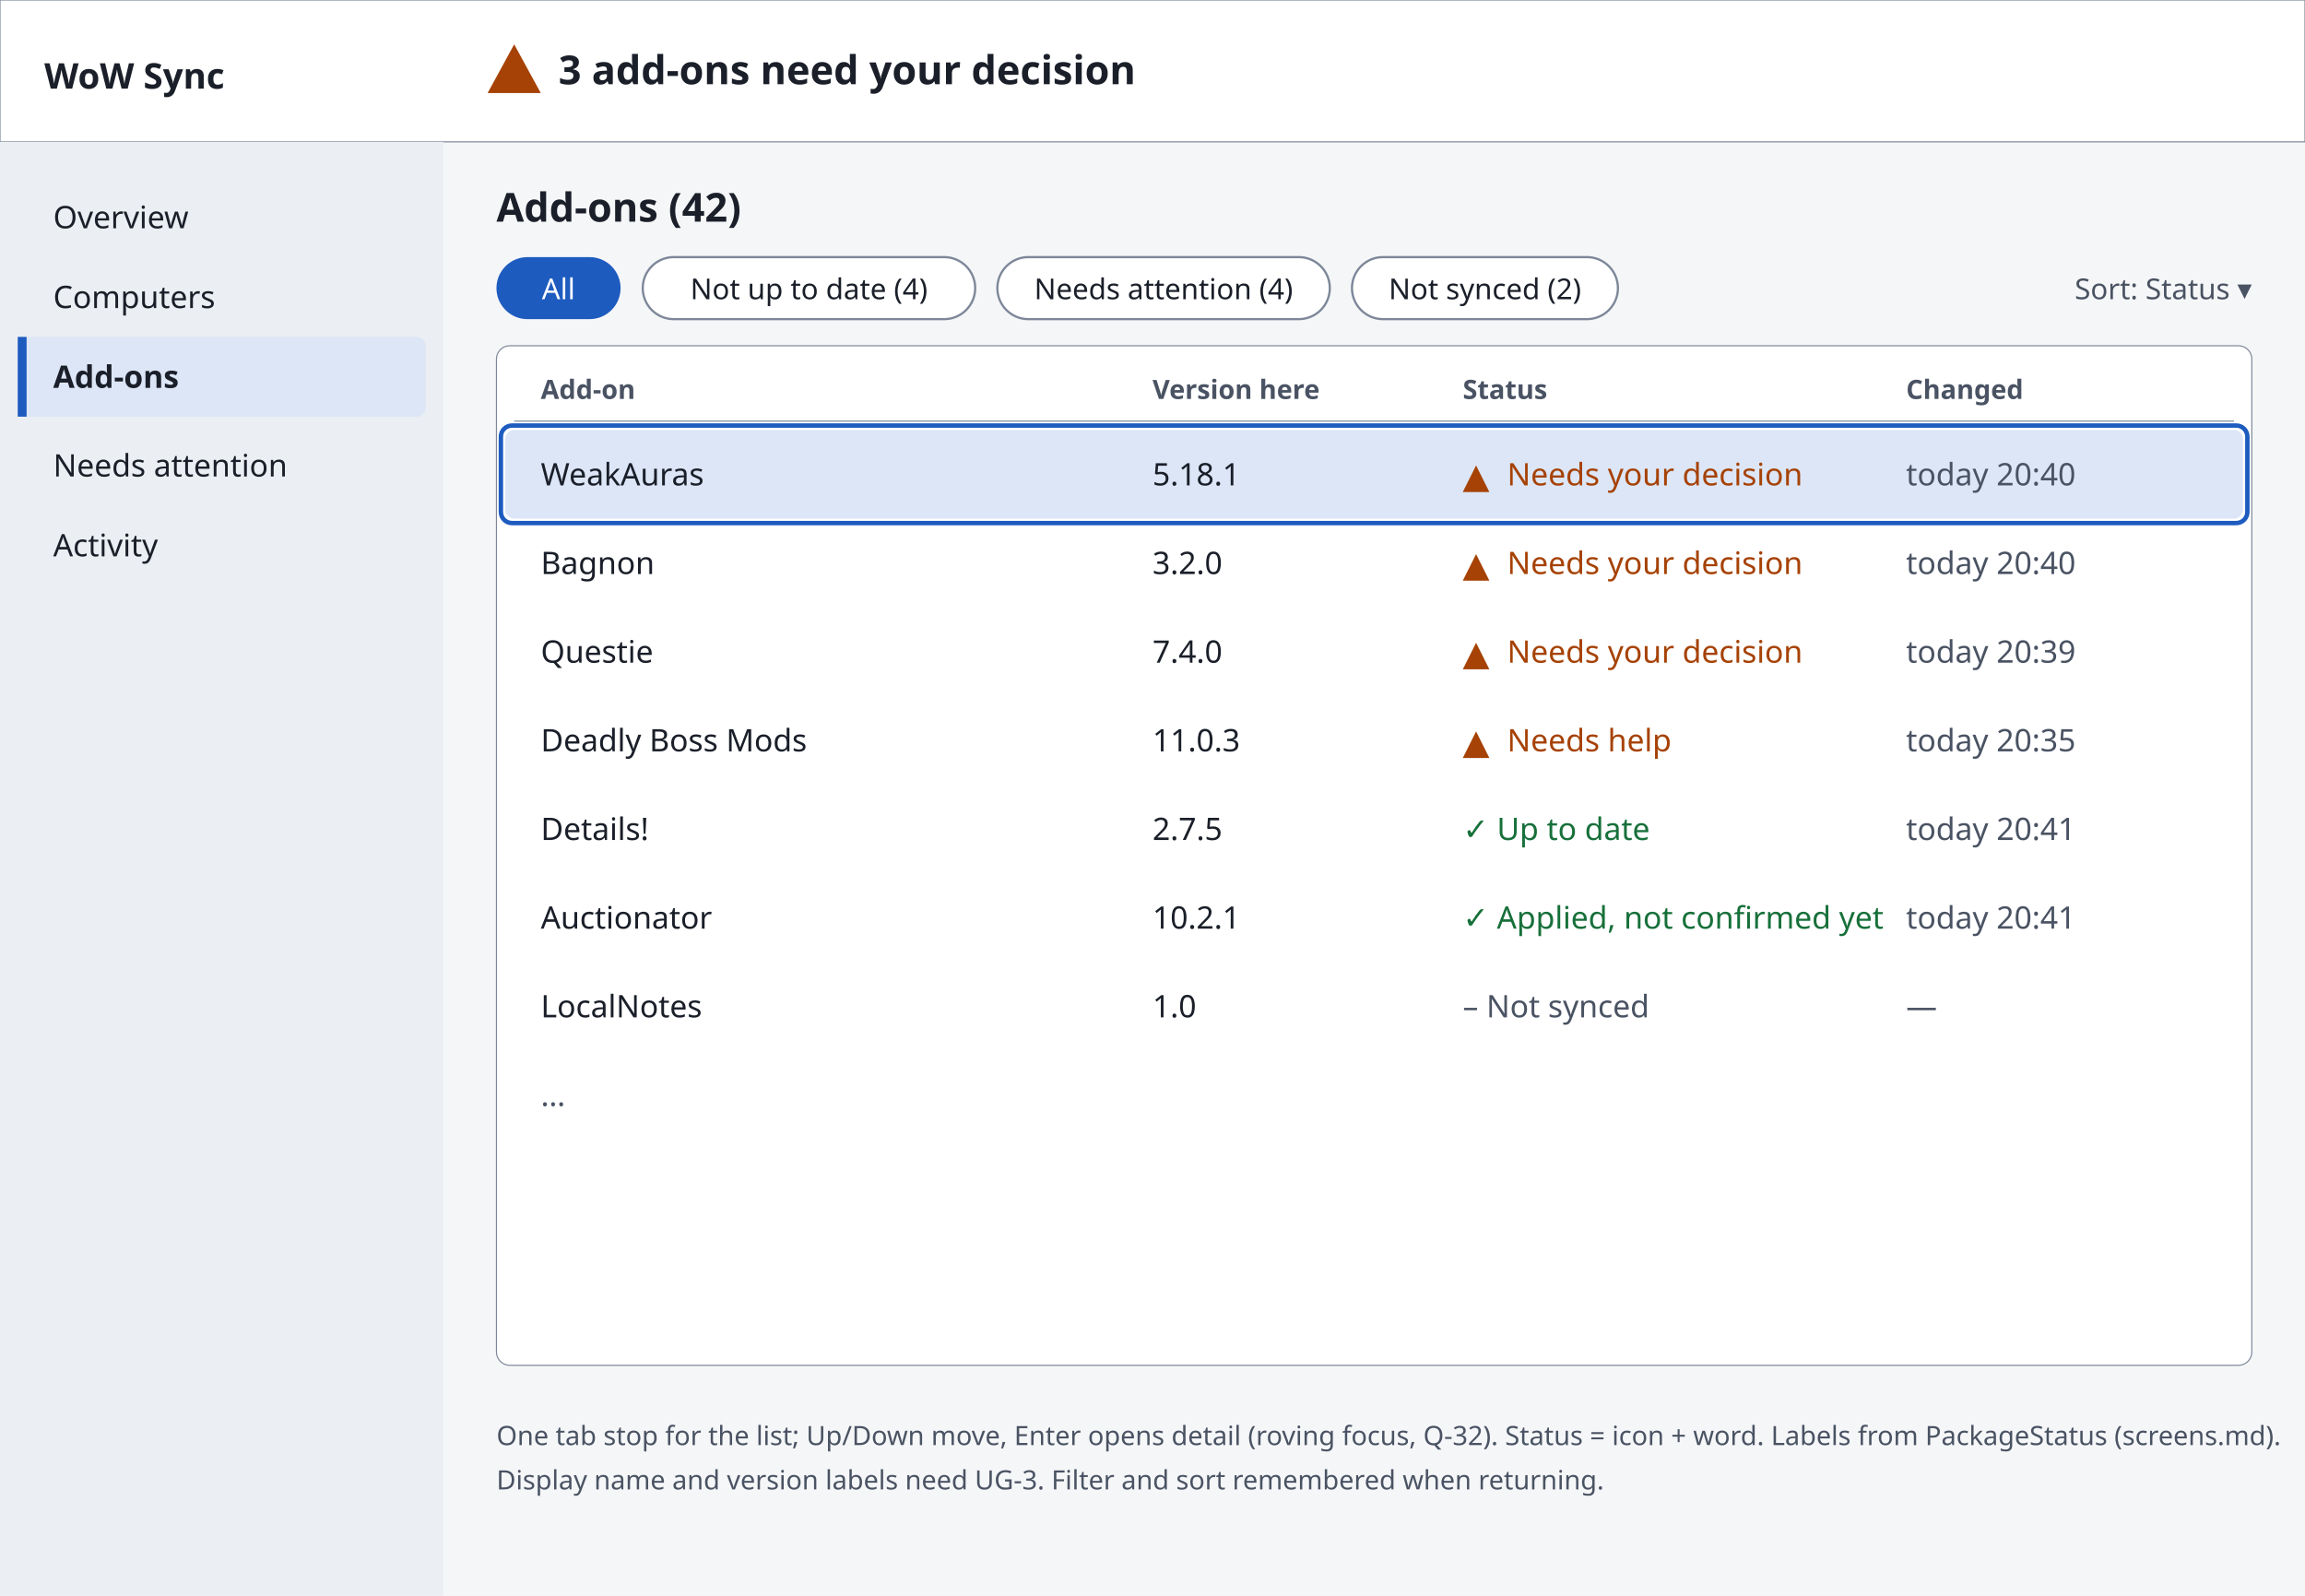
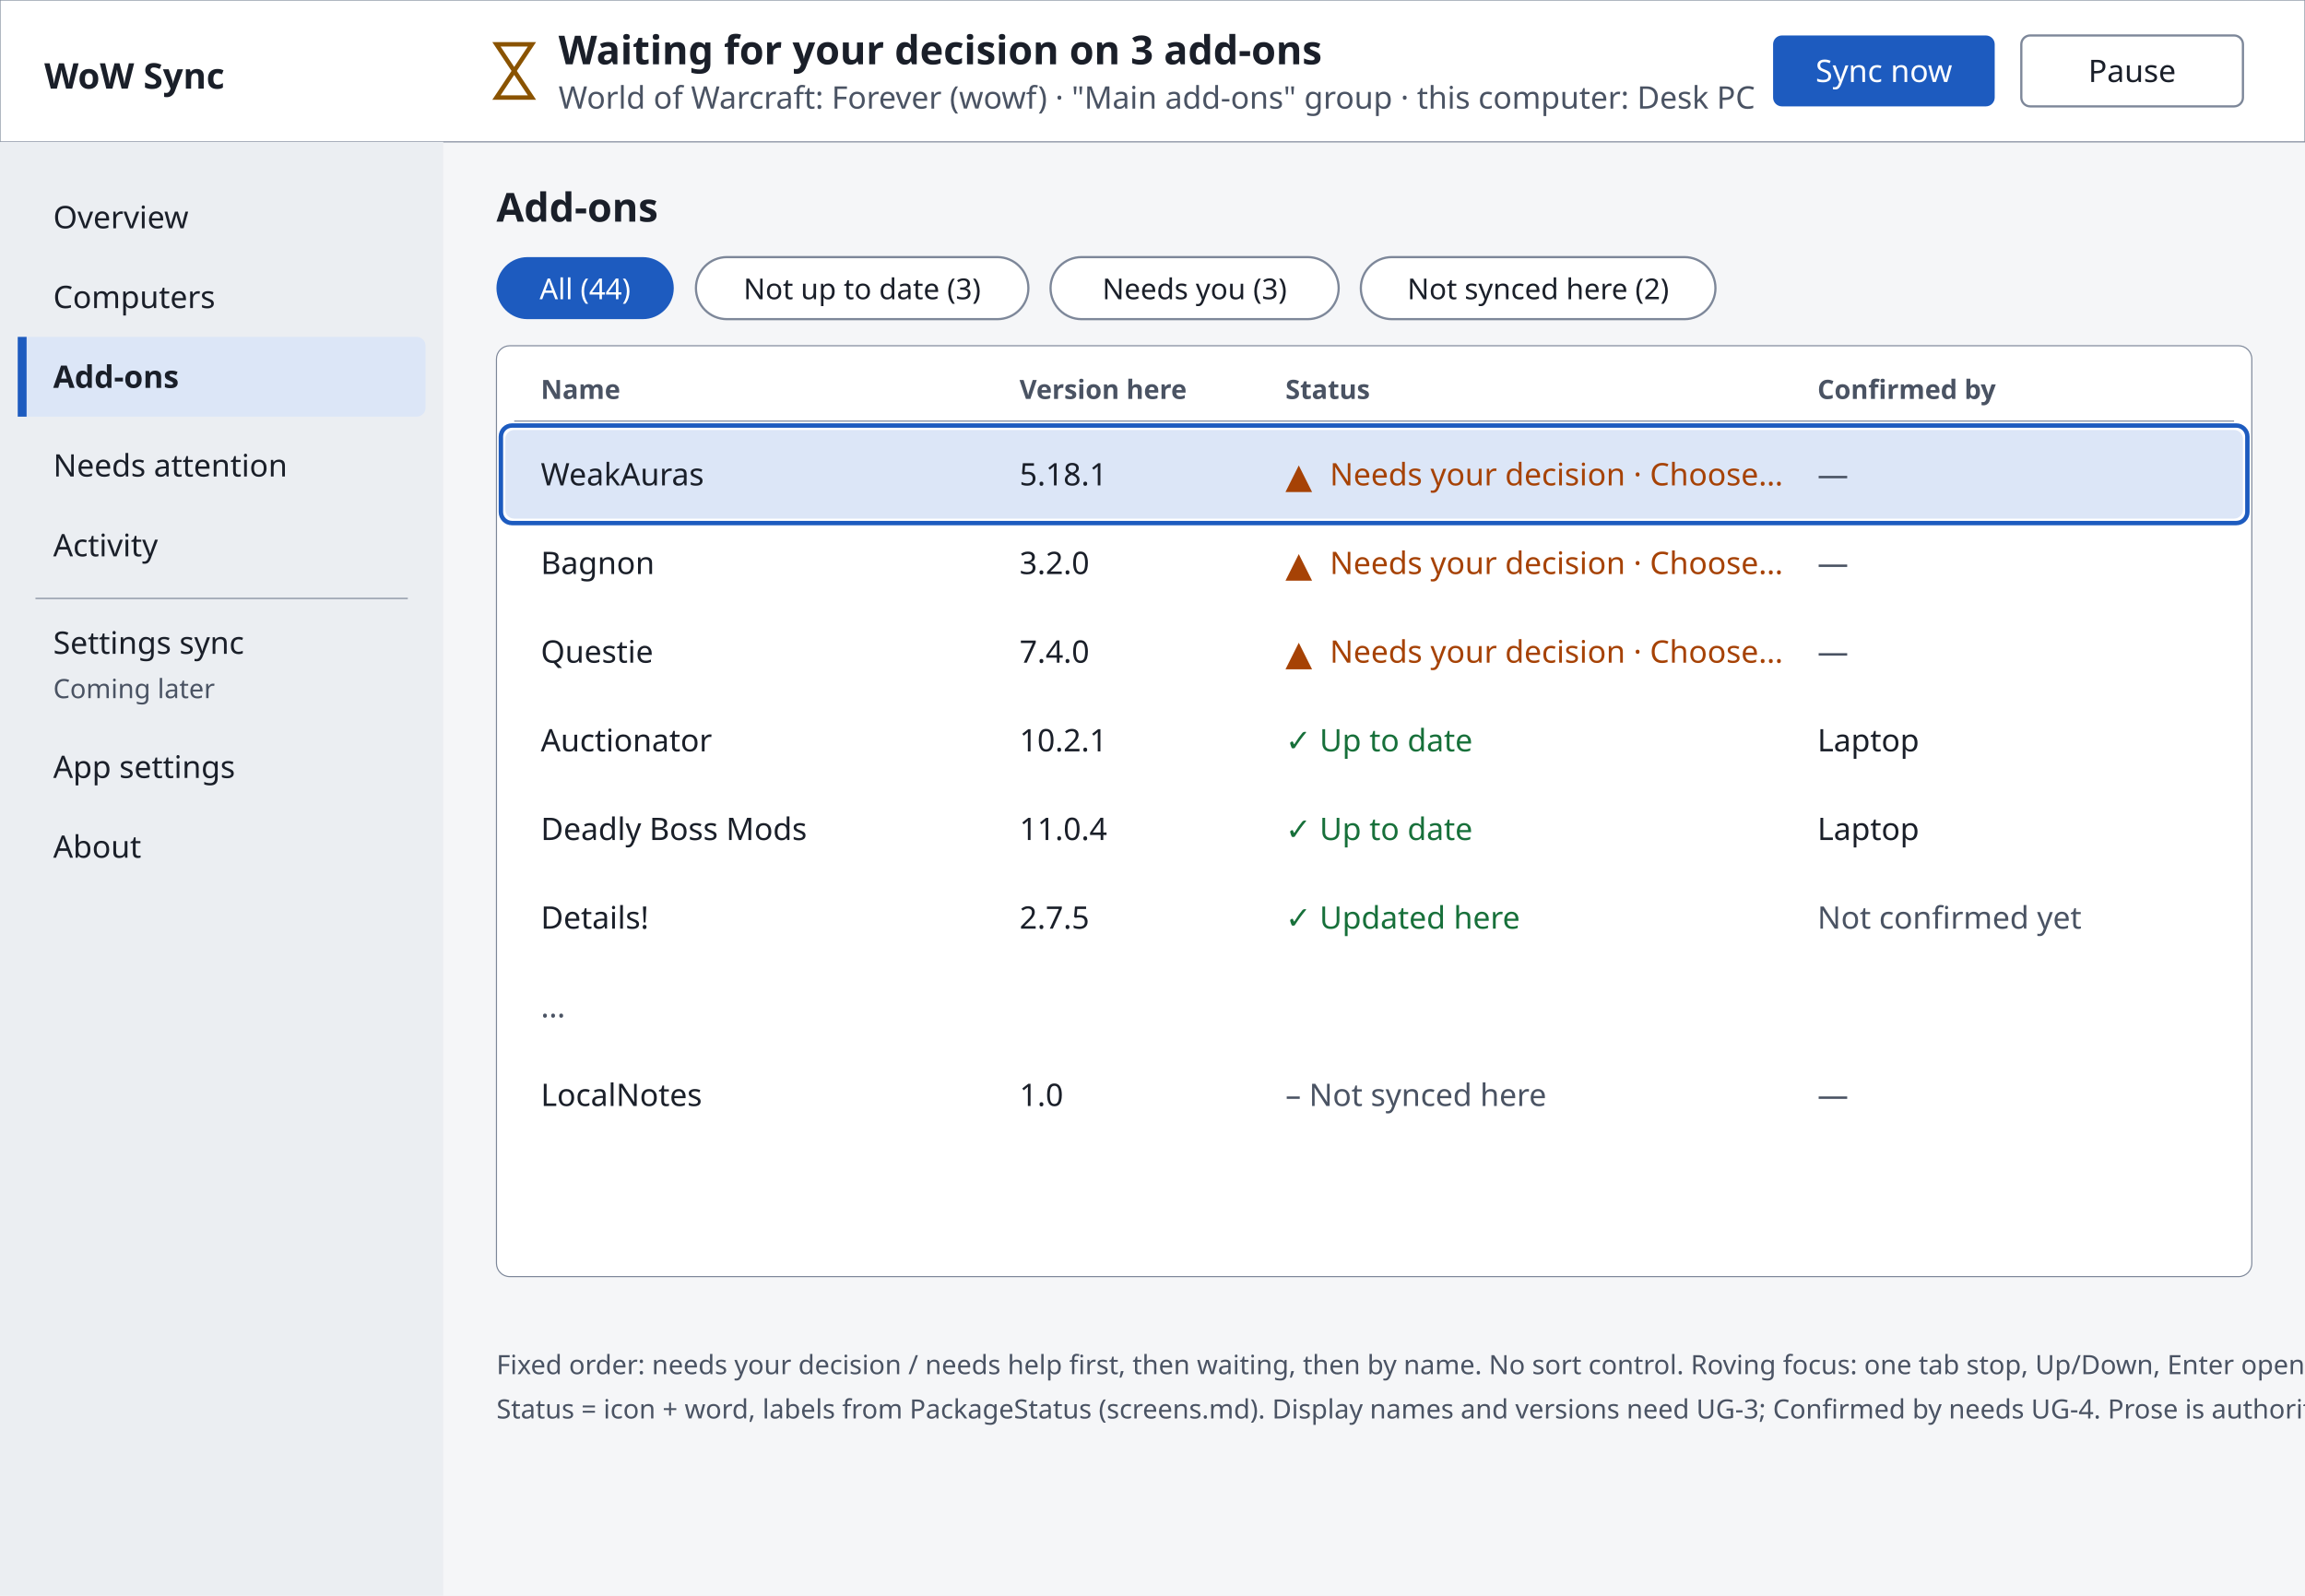
<svg xmlns="http://www.w3.org/2000/svg" viewBox="0 0 1040 720" width="1040" height="720" font-family="Segoe UI, system-ui, sans-serif" font-size="14">
  <rect width="1040" height="720" fill="#F5F6F8" />
  <rect x="0" y="0" width="1040" height="64" fill="#FFFFFF" stroke="#7D8799" stroke-width="0.5" />
  <text x="20" y="40" font-size="16" font-weight="600" fill="#1A1F29">WoW Sync</text>
-   <path d="M232 20 l12 22 h-24 z" fill="#A64205" />
-   <text x="252" y="38" font-size="18" font-weight="600" fill="#1A1F29">3 add-ons need your decision</text>
+   <path d="M224 20 h16 l-8 12 l8 12 h-16 l8 -12 z" fill="none" stroke="#8A5300" stroke-width="2" />
+   <text x="252" y="29" font-size="18" font-weight="600" fill="#1A1F29">Waiting for your decision on 3 add-ons</text>
+   <text x="252" y="49" fill="#4A5363">World of Warcraft: Forever (wowf) · "Main add-ons" group · this computer: Desk PC</text>
+   <rect x="800" y="16" width="100" height="32" rx="4" fill="#1D5BBF" />
+   <text x="850" y="37" text-anchor="middle" fill="#FFFFFF">Sync now</text>
+   <rect x="912" y="16" width="100" height="32" rx="4" fill="#FFFFFF" stroke="#7D8799" />
+   <text x="962" y="37" text-anchor="middle" fill="#1A1F29">Pause</text>
  <rect x="0" y="64" width="200" height="656" fill="#EBEEF2" />
  <text x="24" y="103" fill="#1A1F29">Overview</text>
  <text x="24" y="139" fill="#1A1F29">Computers</text>
  <rect x="8" y="152" width="184" height="36" rx="4" fill="#DCE6F7" />
  <rect x="8" y="152" width="4" height="36" fill="#1D5BBF" />
  <text x="24" y="175" font-weight="600" fill="#1A1F29">Add-ons</text>
  <text x="24" y="215" fill="#1A1F29">Needs attention</text>
  <text x="24" y="251" fill="#1A1F29">Activity</text>
-   <text x="224" y="100" font-size="18" font-weight="600" fill="#1A1F29">Add-ons (42)</text>
+   <line x1="16" y1="270" x2="184" y2="270" stroke="#7D8799" stroke-width="0.5" />
+   <text x="24" y="295" fill="#1A1F29">Settings sync</text>
+   <text x="24" y="315" font-size="12" fill="#4A5363">Coming later</text>
+   <text x="24" y="351" fill="#1A1F29">App settings</text>
+   <text x="24" y="387" fill="#1A1F29">About</text>
+   <text x="224" y="100" font-size="18" font-weight="600" fill="#1A1F29">Add-ons</text>
  <g font-size="13">
-     <rect x="224" y="116" width="56" height="28" rx="14" fill="#1D5BBF" />
-     <text x="252" y="135" text-anchor="middle" fill="#FFFFFF">All</text>
-     <rect x="290" y="116" width="150" height="28" rx="14" fill="#FFFFFF" stroke="#7D8799" />
-     <text x="365" y="135" text-anchor="middle" fill="#1A1F29">Not up to date (4)</text>
-     <rect x="450" y="116" width="150" height="28" rx="14" fill="#FFFFFF" stroke="#7D8799" />
-     <text x="525" y="135" text-anchor="middle" fill="#1A1F29">Needs attention (4)</text>
-     <rect x="610" y="116" width="120" height="28" rx="14" fill="#FFFFFF" stroke="#7D8799" />
-     <text x="670" y="135" text-anchor="middle" fill="#1A1F29">Not synced (2)</text>
+     <rect x="224" y="116" width="80" height="28" rx="14" fill="#1D5BBF" />
+     <text x="264" y="135" text-anchor="middle" fill="#FFFFFF">All (44)</text>
+     <rect x="314" y="116" width="150" height="28" rx="14" fill="#FFFFFF" stroke="#7D8799" />
+     <text x="389" y="135" text-anchor="middle" fill="#1A1F29">Not up to date (3)</text>
+     <rect x="474" y="116" width="130" height="28" rx="14" fill="#FFFFFF" stroke="#7D8799" />
+     <text x="539" y="135" text-anchor="middle" fill="#1A1F29">Needs you (3)</text>
+     <rect x="614" y="116" width="160" height="28" rx="14" fill="#FFFFFF" stroke="#7D8799" />
+     <text x="694" y="135" text-anchor="middle" fill="#1A1F29">Not synced here (2)</text>
  </g>
-   <text x="1016" y="135" text-anchor="end" font-size="13" fill="#4A5363">Sort: Status ▾</text>
-   <rect x="224" y="156" width="792" height="460" rx="6" fill="#FFFFFF" stroke="#7D8799" stroke-width="0.5" />
+   <rect x="224" y="156" width="792" height="420" rx="6" fill="#FFFFFF" stroke="#7D8799" stroke-width="0.5" />
  <g font-size="12" fill="#4A5363" font-weight="600">
-     <text x="244" y="180">Add-on</text>
-     <text x="520" y="180">Version here</text>
-     <text x="660" y="180">Status</text>
-     <text x="860" y="180">Changed</text>
+     <text x="244" y="180">Name</text>
+     <text x="460" y="180">Version here</text>
+     <text x="580" y="180">Status</text>
+     <text x="820" y="180">Confirmed by</text>
  </g>
  <line x1="232" y1="190" x2="1008" y2="190" stroke="#7D8799" stroke-width="0.5" />
  <rect x="228" y="194" width="784" height="40" rx="4" fill="#DCE6F7" />
  <rect x="226" y="192" width="788" height="44" rx="5" fill="none" stroke="#1D5BBF" stroke-width="2" />
  <text x="244" y="219" fill="#1A1F29">WeakAuras</text>
-   <text x="520" y="219" fill="#1A1F29">5.18.1</text>
-   <path d="M660 222 l6 -12 l6 12 z" fill="#A64205" />
-   <text x="680" y="219" fill="#A64205">Needs your decision</text>
-   <text x="860" y="219" fill="#4A5363">today 20:40</text>
+   <text x="460" y="219" fill="#1A1F29">5.18.1</text>
+   <path d="M580 222 l6 -12 l6 12 z" fill="#A64205" />
+   <text x="600" y="219" fill="#A64205">Needs your decision · Choose…</text>
+   <text x="820" y="219" fill="#4A5363">—</text>
  <text x="244" y="259" fill="#1A1F29">Bagnon</text>
-   <text x="520" y="259" fill="#1A1F29">3.2.0</text>
-   <path d="M660 262 l6 -12 l6 12 z" fill="#A64205" />
-   <text x="680" y="259" fill="#A64205">Needs your decision</text>
-   <text x="860" y="259" fill="#4A5363">today 20:40</text>
+   <text x="460" y="259" fill="#1A1F29">3.2.0</text>
+   <path d="M580 262 l6 -12 l6 12 z" fill="#A64205" />
+   <text x="600" y="259" fill="#A64205">Needs your decision · Choose…</text>
+   <text x="820" y="259" fill="#4A5363">—</text>
  <text x="244" y="299" fill="#1A1F29">Questie</text>
-   <text x="520" y="299" fill="#1A1F29">7.4.0</text>
-   <path d="M660 302 l6 -12 l6 12 z" fill="#A64205" />
-   <text x="680" y="299" fill="#A64205">Needs your decision</text>
-   <text x="860" y="299" fill="#4A5363">today 20:39</text>
-   <text x="244" y="339" fill="#1A1F29">Deadly Boss Mods</text>
-   <text x="520" y="339" fill="#1A1F29">11.0.3</text>
-   <path d="M660 342 l6 -12 l6 12 z" fill="#A64205" />
-   <text x="680" y="339" fill="#A64205">Needs help</text>
-   <text x="860" y="339" fill="#4A5363">today 20:35</text>
-   <text x="244" y="379" fill="#1A1F29">Details!</text>
-   <text x="520" y="379" fill="#1A1F29">2.7.5</text>
-   <text x="660" y="379" fill="#17703A">✓ Up to date</text>
-   <text x="860" y="379" fill="#4A5363">today 20:41</text>
-   <text x="244" y="419" fill="#1A1F29">Auctionator</text>
-   <text x="520" y="419" fill="#1A1F29">10.2.1</text>
-   <text x="660" y="419" fill="#17703A">✓ Applied, not confirmed yet</text>
-   <text x="860" y="419" fill="#4A5363">today 20:41</text>
-   <text x="244" y="459" fill="#1A1F29">LocalNotes</text>
-   <text x="520" y="459" fill="#1A1F29">1.0</text>
-   <text x="660" y="459" fill="#4A5363">– Not synced</text>
-   <text x="860" y="459" fill="#4A5363">—</text>
-   <text x="244" y="499" fill="#4A5363">…</text>
-   <text x="224" y="652" font-size="12" fill="#4A5363">One tab stop for the list; Up/Down move, Enter opens detail (roving focus, Q-32). Status = icon + word. Labels from PackageStatus (screens.md).</text>
-   <text x="224" y="672" font-size="12" fill="#4A5363">Display name and version labels need UG-3. Filter and sort remembered when returning.</text>
+   <text x="460" y="299" fill="#1A1F29">7.4.0</text>
+   <path d="M580 302 l6 -12 l6 12 z" fill="#A64205" />
+   <text x="600" y="299" fill="#A64205">Needs your decision · Choose…</text>
+   <text x="820" y="299" fill="#4A5363">—</text>
+   <text x="244" y="339" fill="#1A1F29">Auctionator</text>
+   <text x="460" y="339" fill="#1A1F29">10.2.1</text>
+   <text x="580" y="339" fill="#17703A">✓ Up to date</text>
+   <text x="820" y="339" fill="#1A1F29">Laptop</text>
+   <text x="244" y="379" fill="#1A1F29">Deadly Boss Mods</text>
+   <text x="460" y="379" fill="#1A1F29">11.0.4</text>
+   <text x="580" y="379" fill="#17703A">✓ Up to date</text>
+   <text x="820" y="379" fill="#1A1F29">Laptop</text>
+   <text x="244" y="419" fill="#1A1F29">Details!</text>
+   <text x="460" y="419" fill="#1A1F29">2.7.5</text>
+   <text x="580" y="419" fill="#17703A">✓ Updated here</text>
+   <text x="820" y="419" fill="#4A5363">Not confirmed yet</text>
+   <text x="244" y="459" fill="#4A5363">…</text>
+   <text x="244" y="499" fill="#1A1F29">LocalNotes</text>
+   <text x="460" y="499" fill="#1A1F29">1.0</text>
+   <text x="580" y="499" fill="#4A5363">– Not synced here</text>
+   <text x="820" y="499" fill="#4A5363">—</text>
+   <text x="224" y="620" font-size="12" fill="#4A5363">Fixed order: needs your decision / needs help first, then waiting, then by name. No sort control. Roving focus: one tab stop, Up/Down, Enter opens detail (Q-32).</text>
+   <text x="224" y="640" font-size="12" fill="#4A5363">Status = icon + word, labels from PackageStatus (screens.md). Display names and versions need UG-3; Confirmed by needs UG-4. Prose is authoritative.</text>
</svg>
